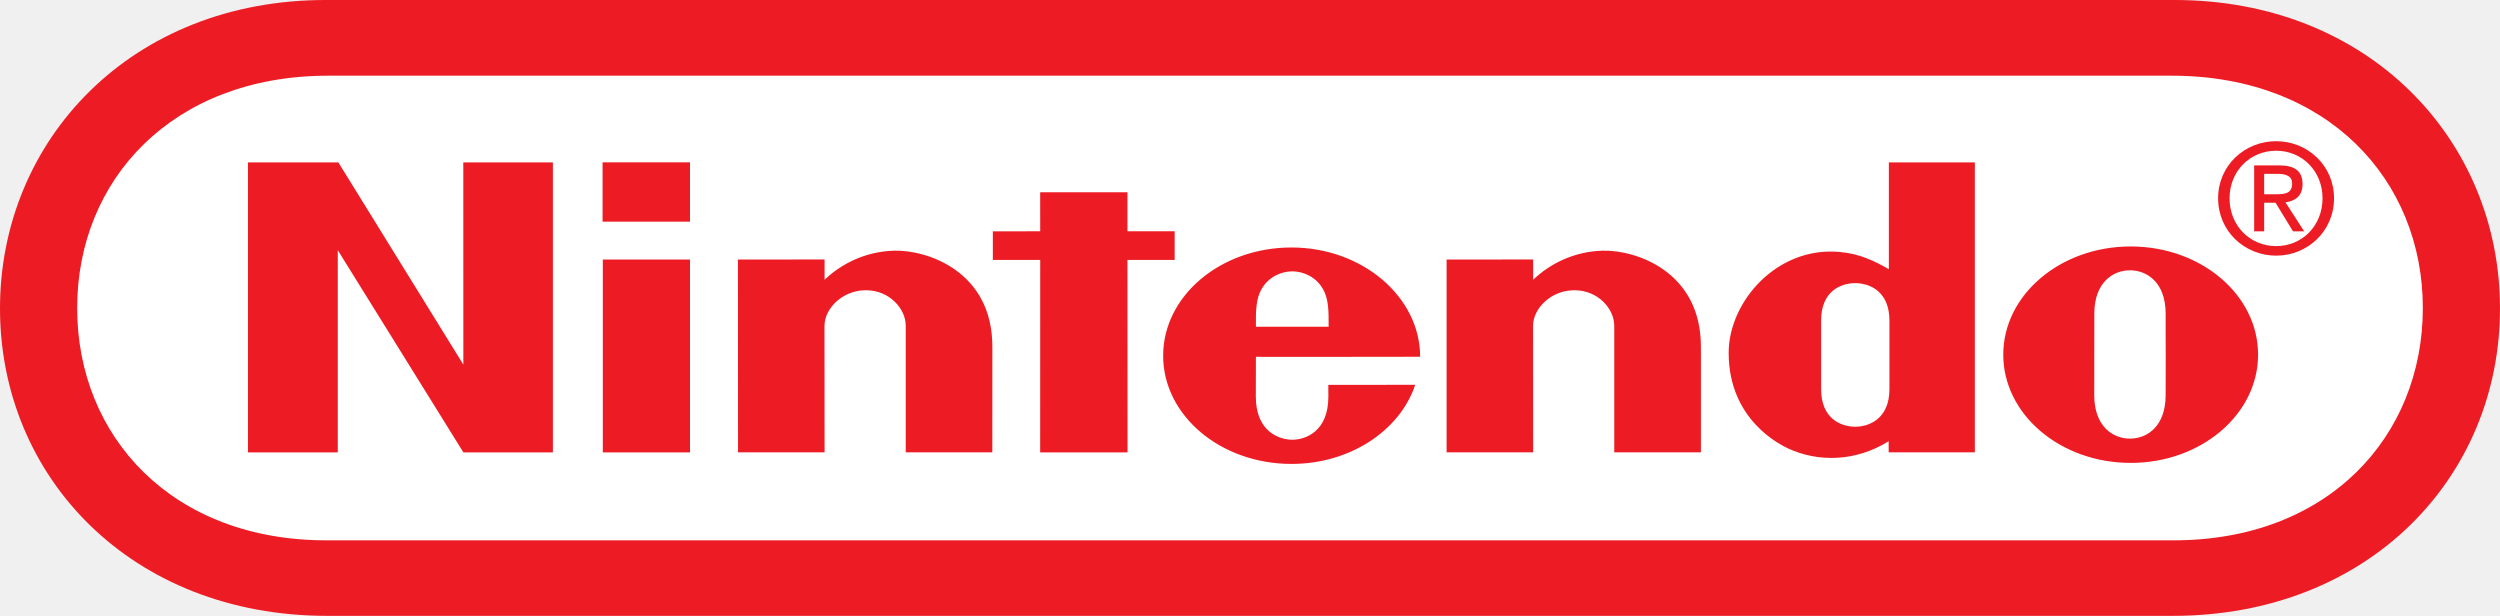
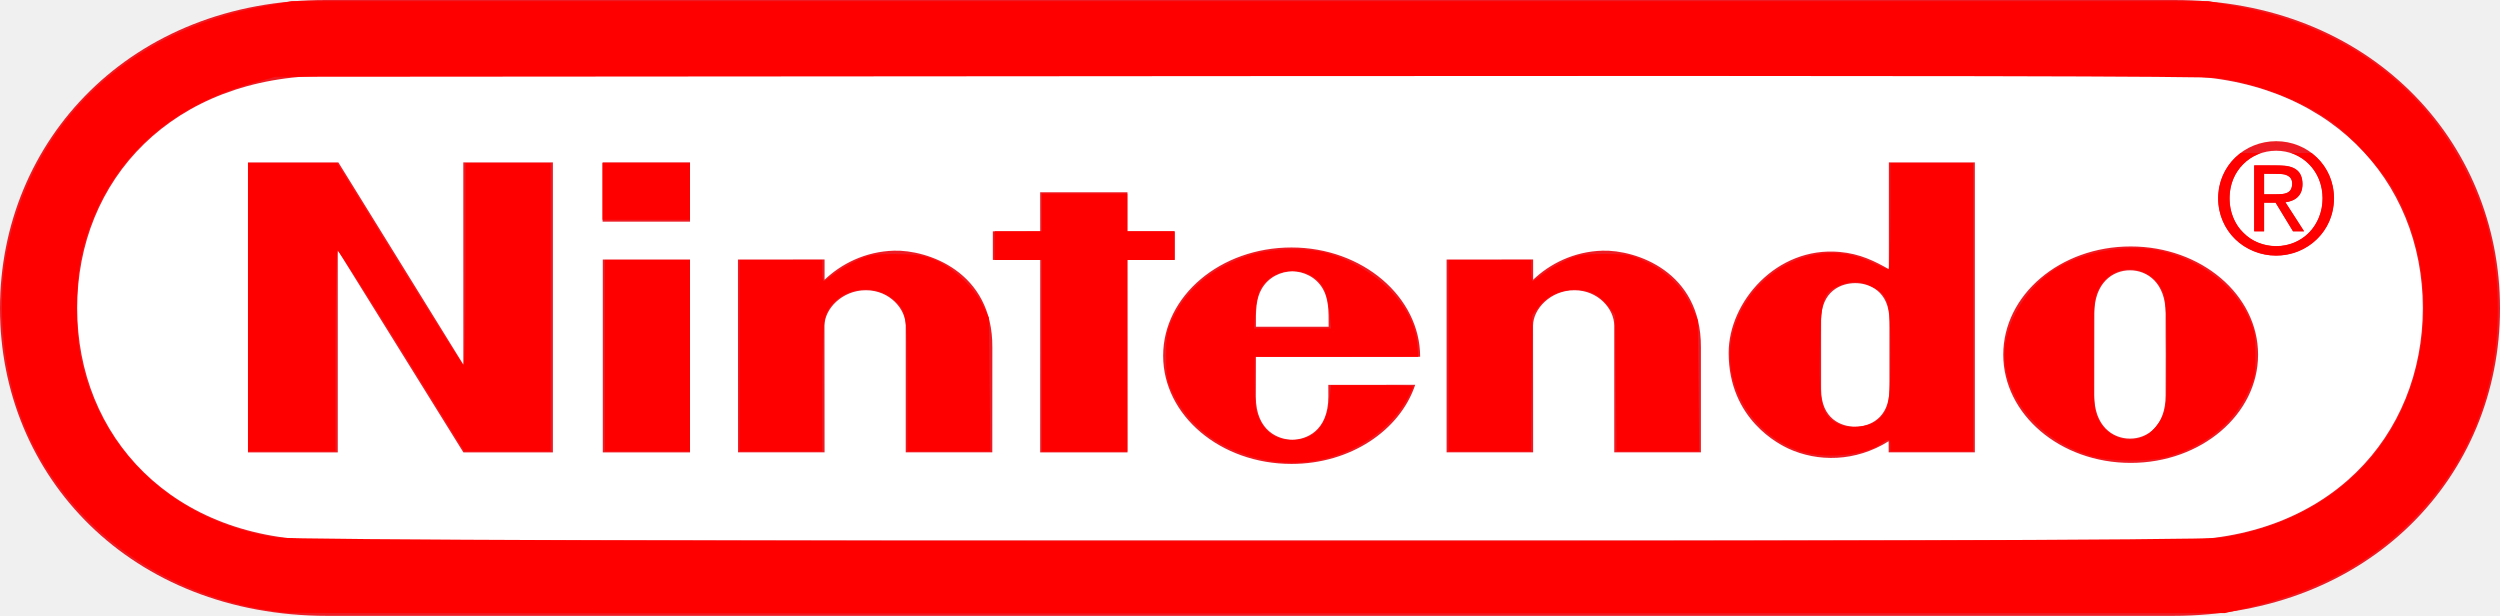
- <svg xmlns="http://www.w3.org/2000/svg" width="1000" height="246.342" xml:space="preserve">
-   <path d="M130.798 246.342C52.408 246.306 0 190.772 0 123.375 0 56.014 52.515-.213 130.692 0h738.652C947.485-.213 1000 56.014 1000 123.375c0 67.398-52.39 122.931-130.78 122.967H130.797z" style="fill:#ed1c24;fill-opacity:1;fill-rule:nonzero;stroke:none" />
-   <path d="M131.03 30.28c-62.088.107-100.164 41.629-100.164 92.936 0 51.324 37.88 93.13 100.163 92.917h737.924c62.336.213 100.181-41.593 100.181-92.917 0-51.307-38.094-92.83-100.181-92.936H131.029z" style="fill:#fff;fill-opacity:1;fill-rule:nonzero;stroke:none" />
-   <path d="M99.187 64.965h36.158l49.993 80.876-.019-80.876h35.839v115.987h-35.803l-50.242-80.877v80.877H99.186V64.965zM416.069 76.899h34.915v15.61h18.878v11.473h-18.878l.035 76.97h-34.95l.017-76.97h-18.95V92.545l18.95-.035-.017-15.611zM241.12 103.822H276v77.147h-34.88v-77.147zM241.031 64.929H276v23.727H241.03V64.929zM852.277 98.583c-28.149 0-50.97 19.358-50.97 43.28 0 23.904 22.821 43.298 50.97 43.298 28.166 0 50.952-19.394 50.952-43.298 0-23.922-22.786-43.28-50.952-43.28m14.012 43.173s-.036 11.65-.036 16.34c0 12.289-7.245 17.35-14.26 17.35-6.998 0-14.297-5.061-14.297-17.35 0-4.69.017-16.641.017-16.641s.02-11.384.02-16.055c0-12.254 7.335-17.28 14.261-17.28 6.962 0 14.26 5.026 14.26 17.28 0 4.67-.016 13.32.036 16.392v-.035zM755.772 142.005v-13.799c0-11.934-8.24-14.953-13.657-14.953-5.559 0-13.675 3.019-13.675 14.953v27.456c0 11.952 8.116 15.025 13.675 15.025 5.416 0 13.657-3.073 13.657-15.025v-13.657zm-.231-77.04h34.4v115.969H755.47s-.017-3.747-.017-4.44c-13.338 8.347-28.398 8.347-40.154 2.913-3.144-1.492-23.834-11.42-23.834-38.272 0-20.352 19.18-42.587 44.328-40.367 8.276.728 14.154 3.747 19.749 6.908V64.965zM357.64 100.27c13.053-.373 39.48 8.152 39.302 38.68-.036 5.453-.017 41.984-.017 41.984h-34.631v-50.65c0-6.731-6.43-14.19-15.948-14.19-9.502 0-16.552 7.459-16.552 14.19 0 3.285.035 50.65.035 50.65h-34.613l-.035-77.112 34.648-.035s-.035 6.198 0 8.116c6.678-6.358 16.304-11.313 27.812-11.632M641.046 100.27c13.035-.373 39.497 8.152 39.32 38.68-.036 5.453 0 41.984 0 41.984h-34.667v-50.65c0-6.731-6.43-14.19-15.948-14.19-9.502 0-16.534 7.459-16.534 14.19 0 3.285.035 50.65.035 50.65H578.64v-77.112l34.613-.035s-.035 6.198 0 8.116c6.66-6.358 16.268-11.313 27.794-11.632M531.328 153.957s.017.355.017 4.689c0 14.1-9.27 17.244-14.42 17.244-5.133 0-14.6-3.143-14.6-17.244 0-4.227.036-15.913.036-15.913s65.693.036 65.693-.035c0-23.904-23.088-43.706-51.45-43.706-28.361 0-51.342 19.358-51.342 43.297 0 23.94 22.98 43.28 51.343 43.28 23.53 0 43.421-13.426 49.477-31.647l-34.755.035zm-28.966-23.265c-.071-6.748.071-11.26 2.291-15.113 2.717-4.76 7.725-7.015 12.272-7.05 4.528.035 9.537 2.29 12.236 7.05 2.22 3.854 2.344 8.365 2.291 15.113h-29.09zM910.421 77.698c3.392 0 6.43-.213 6.43-4.298 0-3.267-2.967-3.854-5.755-3.854h-5.434v8.152h4.76zm-4.76 14.847h-3.995v-26.39h10.016c6.251 0 9.342 2.29 9.342 7.512 0 4.724-2.966 6.766-6.838 7.263l7.495 11.615h-4.476l-6.98-11.455h-4.563v11.455z" style="fill:#ed1c24;fill-opacity:1;fill-rule:nonzero;stroke:none" />
-   <path d="M910.475 98.441c10.371 0 18.54-8.116 18.54-19.145 0-10.85-8.169-19.002-18.54-19.002-10.46 0-18.648 8.151-18.648 19.002 0 11.03 8.187 19.145 18.648 19.145m-23.23-19.145c0-13.142 10.638-22.82 23.23-22.82 12.484 0 23.14 9.678 23.14 22.82 0 13.249-10.656 22.963-23.14 22.963-12.592 0-23.23-9.714-23.23-22.963" style="fill:#ed1c24;fill-opacity:1;fill-rule:nonzero;stroke:none" />
+ <svg xmlns="http://www.w3.org/2000/svg" width="1000" height="246.342" xml:space="preserve" version="1.1" id="svg10">
+   <defs id="defs14" />
+   <path d="M130.798 246.342C52.408 246.306 0 190.772 0 123.375 0 56.014 52.515-.213 130.692 0h738.652C947.485-.213 1000 56.014 1000 123.375c0 67.398-52.39 122.931-130.78 122.967H130.797z" style="fill:#ed1c24;fill-opacity:1;fill-rule:nonzero;stroke:none" id="path2" />
+   <path d="M131.03 30.28c-62.088.107-100.164 41.629-100.164 92.936 0 51.324 37.88 93.13 100.163 92.917h737.924c62.336.213 100.181-41.593 100.181-92.917 0-51.307-38.094-92.83-100.181-92.936H131.029z" style="fill:#fff;fill-opacity:1;fill-rule:nonzero;stroke:none" id="path4" />
+   <path d="M99.187 64.965h36.158l49.993 80.876-.019-80.876h35.839v115.987h-35.803l-50.242-80.877v80.877H99.186V64.965zM416.069 76.899h34.915v15.61h18.878v11.473h-18.878l.035 76.97h-34.95l.017-76.97h-18.95V92.545l18.95-.035-.017-15.611zM241.12 103.822H276v77.147h-34.88v-77.147zM241.031 64.929H276v23.727H241.03V64.929zM852.277 98.583c-28.149 0-50.97 19.358-50.97 43.28 0 23.904 22.821 43.298 50.97 43.298 28.166 0 50.952-19.394 50.952-43.298 0-23.922-22.786-43.28-50.952-43.28m14.012 43.173s-.036 11.65-.036 16.34c0 12.289-7.245 17.35-14.26 17.35-6.998 0-14.297-5.061-14.297-17.35 0-4.69.017-16.641.017-16.641s.02-11.384.02-16.055c0-12.254 7.335-17.28 14.261-17.28 6.962 0 14.26 5.026 14.26 17.28 0 4.67-.016 13.32.036 16.392v-.035zM755.772 142.005v-13.799c0-11.934-8.24-14.953-13.657-14.953-5.559 0-13.675 3.019-13.675 14.953v27.456c0 11.952 8.116 15.025 13.675 15.025 5.416 0 13.657-3.073 13.657-15.025v-13.657zm-.231-77.04h34.4v115.969H755.47s-.017-3.747-.017-4.44c-13.338 8.347-28.398 8.347-40.154 2.913-3.144-1.492-23.834-11.42-23.834-38.272 0-20.352 19.18-42.587 44.328-40.367 8.276.728 14.154 3.747 19.749 6.908V64.965zM357.64 100.27c13.053-.373 39.48 8.152 39.302 38.68-.036 5.453-.017 41.984-.017 41.984h-34.631v-50.65c0-6.731-6.43-14.19-15.948-14.19-9.502 0-16.552 7.459-16.552 14.19 0 3.285.035 50.65.035 50.65h-34.613l-.035-77.112 34.648-.035s-.035 6.198 0 8.116c6.678-6.358 16.304-11.313 27.812-11.632M641.046 100.27c13.035-.373 39.497 8.152 39.32 38.68-.036 5.453 0 41.984 0 41.984h-34.667v-50.65c0-6.731-6.43-14.19-15.948-14.19-9.502 0-16.534 7.459-16.534 14.19 0 3.285.035 50.65.035 50.65H578.64v-77.112l34.613-.035s-.035 6.198 0 8.116c6.66-6.358 16.268-11.313 27.794-11.632M531.328 153.957s.017.355.017 4.689c0 14.1-9.27 17.244-14.42 17.244-5.133 0-14.6-3.143-14.6-17.244 0-4.227.036-15.913.036-15.913s65.693.036 65.693-.035c0-23.904-23.088-43.706-51.45-43.706-28.361 0-51.342 19.358-51.342 43.297 0 23.94 22.98 43.28 51.343 43.28 23.53 0 43.421-13.426 49.477-31.647l-34.755.035zm-28.966-23.265c-.071-6.748.071-11.26 2.291-15.113 2.717-4.76 7.725-7.015 12.272-7.05 4.528.035 9.537 2.29 12.236 7.05 2.22 3.854 2.344 8.365 2.291 15.113h-29.09zM910.421 77.698c3.392 0 6.43-.213 6.43-4.298 0-3.267-2.967-3.854-5.755-3.854h-5.434v8.152h4.76zm-4.76 14.847h-3.995v-26.39h10.016c6.251 0 9.342 2.29 9.342 7.512 0 4.724-2.966 6.766-6.838 7.263l7.495 11.615h-4.476l-6.98-11.455h-4.563v11.455z" style="fill:#ed1c24;fill-opacity:1;fill-rule:nonzero;stroke:none" id="path6" />
+   <path d="M910.475 98.441c10.371 0 18.54-8.116 18.54-19.145 0-10.85-8.169-19.002-18.54-19.002-10.46 0-18.648 8.151-18.648 19.002 0 11.03 8.187 19.145 18.648 19.145m-23.23-19.145c0-13.142 10.638-22.82 23.23-22.82 12.484 0 23.14 9.678 23.14 22.82 0 13.249-10.656 22.963-23.14 22.963-12.592 0-23.23-9.714-23.23-22.963" style="fill:#ed1c24;fill-opacity:1;fill-rule:nonzero;stroke:none" id="path8" />
+   <path style="fill:#ff0000;stroke-width:0.945" d="M 114.367,245.095 C 63.641,239.585 22.063,207.74 6.998,162.861 0.696,144.09 -0.983,119.657 2.716,100.574 12.689,49.125 51.123,12.425 105.382,2.54 L 116.73,0.473 H 500 883.27 l 11.342,2.072 c 41.967,7.665 74.002,30.646 91.706,65.787 9.023,17.911 12.789,34.266 12.791,55.548 0,33.073 -11.99,62.207 -35.018,85.072 -17.049,16.928 -37.897,27.84 -65.431,34.246 l -8.773,2.041 -386.106,0.108 c -212.358,0.059 -387.595,-0.054 -389.414,-0.251 z m 774.106,-30.014 c 29.326,-4.421 53.166,-19.349 67.318,-42.152 17.688,-28.502 18.316,-67.513 1.562,-96.979 -4.82,-8.476 -16.595,-21.359 -25.014,-27.367 -12.047,-8.597 -29.166,-15.166 -45.287,-17.38 -5.419,-0.744 -116.563,-0.96 -392.25,-0.761 l -384.688,0.277 -9.452,2.655 c -35.719,10.032 -59.448,33.666 -67.742,67.471 -2.722,11.092 -2.951,31.182 -0.487,42.685 8.109,37.86 37.963,65.225 77.951,71.452 12.68,1.974 765.015,2.071 778.09,0.1 z" id="path868" />
+   <path style="fill:#ff0000;stroke-width:0.945" d="M 99.244,122.873 V 65.217 h 17.808 17.808 l 24.806,40.164 c 13.643,22.09 25.195,40.405 25.671,40.699 0.517,0.32 0.864,-15.808 0.864,-40.164 V 65.217 h 17.013 17.013 v 57.656 57.656 l -17.25,-0.002 -17.25,-0.002 -24.931,-40.168 c -13.712,-22.092 -25.302,-40.168 -25.756,-40.168 -0.457,0 -0.825,17.921 -0.825,40.17 V 180.529 H 116.73 99.244 Z" id="path907" />
+   <path style="fill:#ff0000;stroke-width:0.945" d="m 241.966,142.25 v -38.28 h 17.013 17.013 v 38.28 38.28 h -17.013 -17.013 z" id="path946" />
+   <path style="fill:#ff0000;stroke-width:0.945" d="M 241.021,76.56 V 65.217 h 17.486 17.486 v 11.342 11.342 h -17.486 -17.486 z" id="path985" />
+   <path style="fill:#ff0000;stroke-width:0.945" d="m 295.841,142.25 v -38.28 h 16.541 16.541 v 4.253 c 0,2.339 0.238,4.253 0.528,4.253 0.29,0 2.098,-1.255 4.017,-2.79 1.919,-1.534 6.041,-3.98 9.16,-5.435 5.098,-2.378 6.673,-2.642 15.595,-2.615 8.099,0.025 10.93,0.43 15.392,2.207 7.226,2.877 15.852,10.882 19.307,17.916 l 2.636,5.367 0.29,26.701 0.29,26.701 h -16.595 -16.595 v -26.023 c 0,-28.612 -0.263,-30.245 -5.586,-34.724 -9.154,-7.702 -24.336,-3.624 -27.384,7.355 -0.642,2.313 -1.049,13.355 -1.052,28.581 l -0.005,24.811 h -16.541 -16.541 z" id="path1024" />
+   <path style="fill:#ff0000;stroke-width:0.945" d="m 416.824,142.25 v -38.28 h -9.452 -9.452 v -5.671 -5.671 h 9.452 9.452 v -7.561 -7.561 h 17.013 17.013 v 7.561 7.561 h 9.452 9.452 v 5.671 5.671 h -9.452 -9.452 v 38.28 38.28 H 433.837 416.824 Z" id="path1063" />
+   <path style="fill:#ff0000;stroke-width:0.945" d="m 416.824,142.25 v -38.28 h -9.452 -9.452 v -5.671 -5.671 h 9.452 9.452 v -7.561 -7.561 h 17.013 17.013 v 7.561 7.561 h 9.452 9.452 v 5.671 5.671 h -9.452 -9.452 v 38.28 38.28 H 433.837 416.824 Z" id="path1102" />
+   <path style="fill:#ff0000;stroke-width:0.945" d="m 505.198,183.854 c -17.209,-3.795 -29.667,-13.051 -36.28,-26.955 -2.156,-4.533 -2.472,-6.41 -2.472,-14.67 0,-8.744 0.232,-9.943 3.022,-15.611 5.516,-11.204 15.549,-19.499 29.276,-24.203 9.373,-3.212 23.924,-3.621 32.869,-0.924 19.164,5.778 34.05,21.002 35.302,36.103 l 0.425,5.128 H 534.616 501.89 v 10.669 c 0,9.191 0.295,11.251 2.127,14.865 2.665,5.258 6.843,7.765 12.94,7.765 8.665,0 13.731,-5.523 14.845,-16.186 l 0.603,-5.772 h 16.406 c 9.023,0 16.406,0.234 16.406,0.52 0,0.286 -0.693,1.881 -1.54,3.544 -10.037,19.713 -35.315,30.834 -58.479,25.726 z m 26.635,-58.641 c -0.317,-3.392 -1.274,-7.638 -2.128,-9.437 -4.56,-9.609 -19.839,-9.966 -25.315,-0.591 -1.114,1.908 -2,5.649 -2.287,9.655 l -0.468,6.54 h 15.387 15.387 z" id="path1141" />
+   <path style="fill:#ff0000;stroke-width:0.945" d="m 579.395,142.25 v -38.28 h 16.541 16.541 v 4.253 c 0,2.339 0.238,4.253 0.528,4.253 0.29,0 2.098,-1.255 4.017,-2.79 1.919,-1.534 6.041,-3.98 9.16,-5.435 5.078,-2.368 6.709,-2.645 15.595,-2.645 9.279,0 10.363,0.206 16.662,3.159 8.234,3.86 14.426,9.918 18.027,17.635 l 2.646,5.671 0.291,26.229 0.291,26.229 H 663.151 646.609 l -0.29,-27.25 -0.29,-27.25 -2.648,-3.47 c -3.507,-4.596 -7.661,-6.658 -13.42,-6.663 -5.917,-0.005 -11.154,2.455 -14.467,6.797 l -2.546,3.336 -0.29,27.25 -0.29,27.25 h -16.487 -16.487 z" id="path1180" />
+   <path style="fill:#ff0000;stroke-width:0.945" d="m 719.829,180.432 c -19.919,-6.85 -31.842,-28.233 -26.639,-47.776 5.685,-21.35 27.32,-35.226 47.622,-30.543 2.224,0.513 6.238,1.991 8.92,3.285 2.682,1.294 5.221,2.352 5.644,2.352 0.423,0 0.768,-9.57 0.768,-21.267 V 65.217 h 16.541 16.541 v 57.656 57.656 h -16.541 -16.541 v -2.363 c 0,-2.706 -0.653,-2.881 -3.295,-0.884 -6.539,4.942 -23.19,6.53 -33.02,3.15 z m 30.478,-11.889 c 5.236,-3.837 5.834,-6.581 5.834,-26.766 0,-21.595 -0.569,-23.645 -7.559,-27.227 -4.655,-2.386 -9.209,-2.28 -14.261,0.333 -5.269,2.725 -6.028,5.699 -6.375,25.004 -0.403,22.358 0.721,26.627 7.876,29.918 3.77,1.733 11.292,1.079 14.484,-1.261 z" id="path1219" />
+   <path style="fill:#ff0000;stroke-width:0.945" d="m 836.957,182.543 c -23.273,-6.699 -38.358,-27.084 -34.538,-46.673 2.179,-11.178 10.619,-22.933 20.714,-28.849 11.861,-6.951 28.816,-9.569 41.937,-6.475 15.127,3.567 28.22,13.493 34.06,25.823 2.769,5.845 3.045,7.248 3.045,15.457 0,8.529 -0.196,9.425 -3.547,16.205 -5.977,12.094 -17.709,21.108 -32.332,24.841 -7.548,1.927 -22.067,1.764 -29.338,-0.329 z m 22.308,-8.874 c 1.766,-1.174 4.169,-4.029 5.338,-6.344 2.015,-3.988 2.127,-5.312 2.127,-25.135 0,-13.136 -0.401,-22.121 -1.076,-24.138 -4.134,-12.342 -20.106,-14.014 -26.074,-2.728 -2.062,3.899 -2.15,4.986 -2.15,26.453 0,21.467 0.088,22.554 2.15,26.453 3.865,7.309 13.052,9.847 19.685,5.439 z" id="path1258" />
+   <path style="fill:#ff0000;stroke-width:0.118" d="m 907.963,102.066 c -4.602,-0.525 -8.83,-2.282 -12.355,-5.133 -5.677,-4.593 -8.841,-12.032 -8.227,-19.339 0.26,-3.091 0.902,-5.502 2.163,-8.123 1.353,-2.812 3.373,-5.442 5.615,-7.314 l 1.146,-0.957 3.968,0.008 c 2.387,0.005 3.874,0.049 3.732,0.112 -0.13,0.057 -0.688,0.297 -1.241,0.534 -2.064,0.884 -3.842,2.111 -5.553,3.834 -3.364,3.387 -5.181,7.683 -5.399,12.763 -0.192,4.47 0.997,8.723 3.433,12.286 0.881,1.288 3.331,3.696 4.668,4.588 6.613,4.411 15.59,4.184 21.814,-0.552 5.826,-4.433 8.532,-12.344 6.837,-19.986 -1.319,-5.947 -5.242,-10.725 -10.736,-13.077 l -1.181,-0.506 3.97,-0.002 3.97,-0.002 1.228,1.056 c 6.564,5.643 9.236,14.659 6.893,23.257 -2.691,9.879 -11.997,16.784 -22.467,16.668 -0.766,-0.008 -1.792,-0.061 -2.279,-0.116 z" id="path1297" />
+   <path style="fill:#ff0000;stroke-width:0.118" d="m 901.701,79.336 v -13.173 l 4.933,0.003 c 5.487,0.004 7.45,0.106 8.979,0.469 2.219,0.527 3.791,1.669 4.579,3.329 1.003,2.113 1.016,5.106 0.03,7.186 -0.453,0.955 -1.635,2.16 -2.633,2.684 -0.784,0.411 -2.605,0.979 -3.141,0.979 -0.188,0 -0.341,0.027 -0.341,0.06 0,0.044 5.104,7.997 7.298,11.371 l 0.173,0.266 -2.17,-0.005 -2.17,-0.005 -3.476,-5.725 -3.476,-5.725 h -2.343 -2.343 v 5.73 5.73 h -1.949 -1.949 z m 11.412,-1.722 c 2.333,-0.324 3.391,-1.252 3.715,-3.257 0.399,-2.472 -0.652,-4.03 -3.135,-4.648 -0.379,-0.094 -1.933,-0.167 -4.342,-0.204 l -3.751,-0.057 v 4.146 4.146 h 3.3 c 1.815,0 3.711,-0.057 4.214,-0.127 z" id="path1336" />
</svg>
